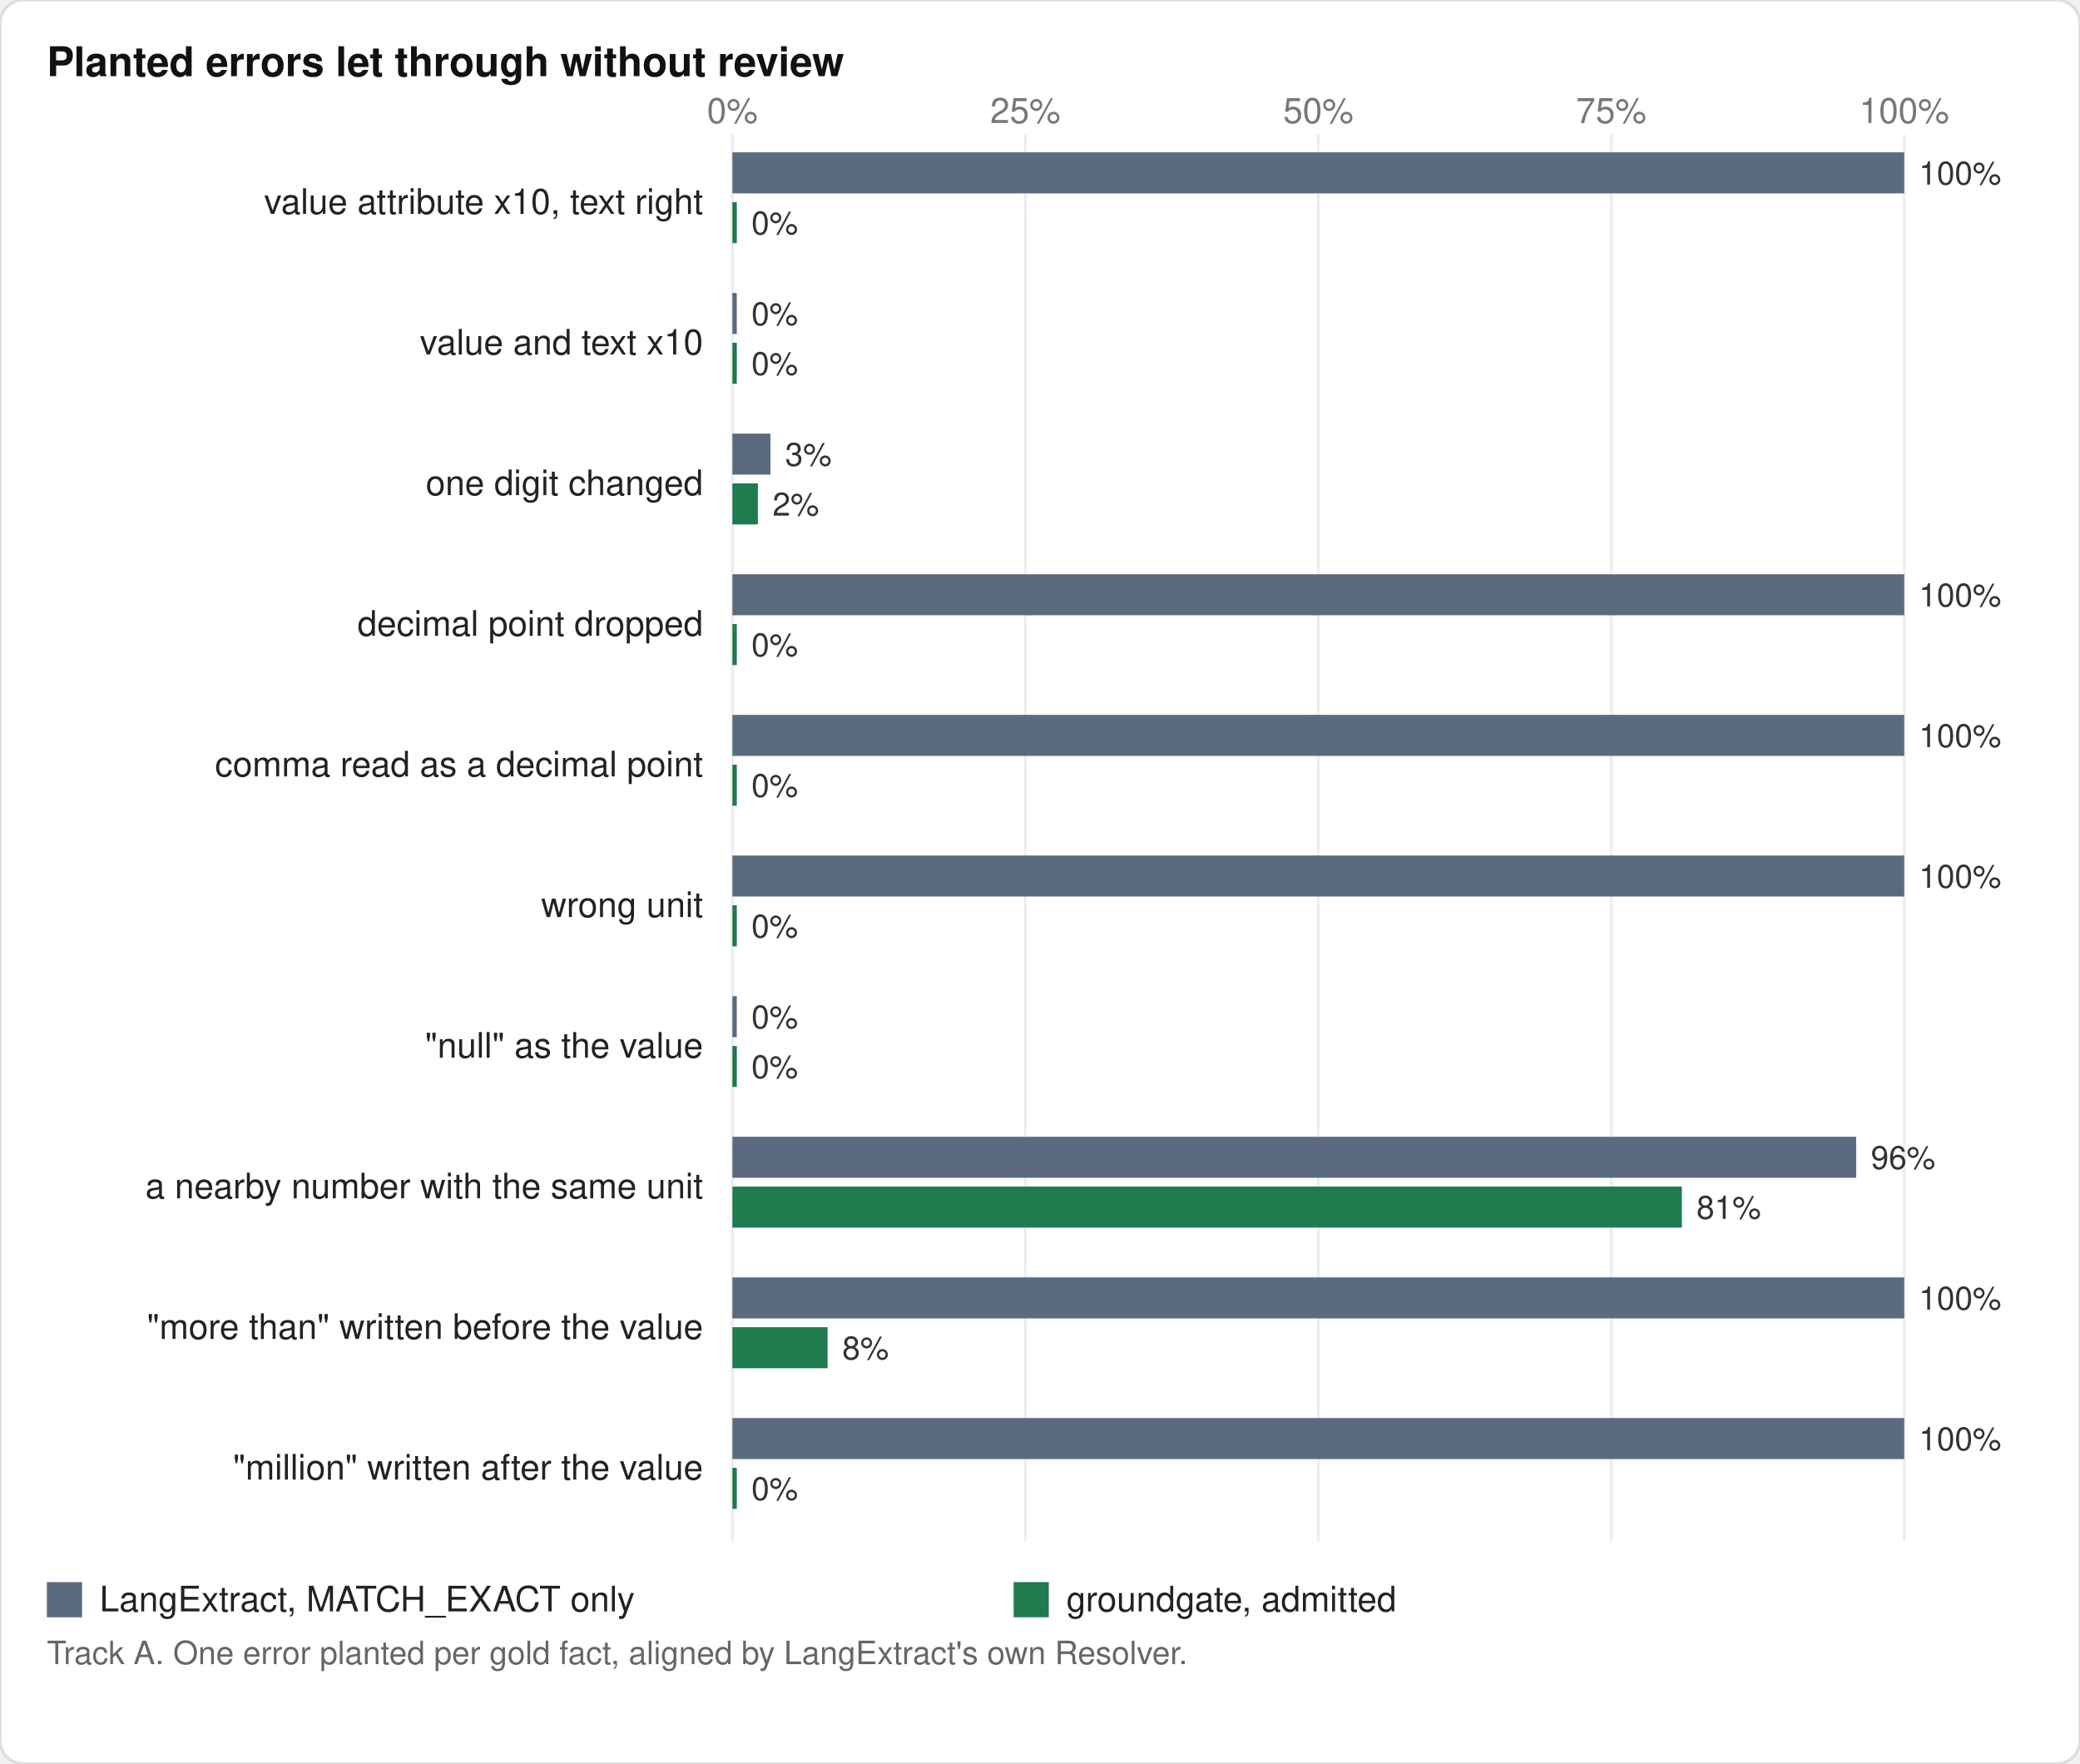
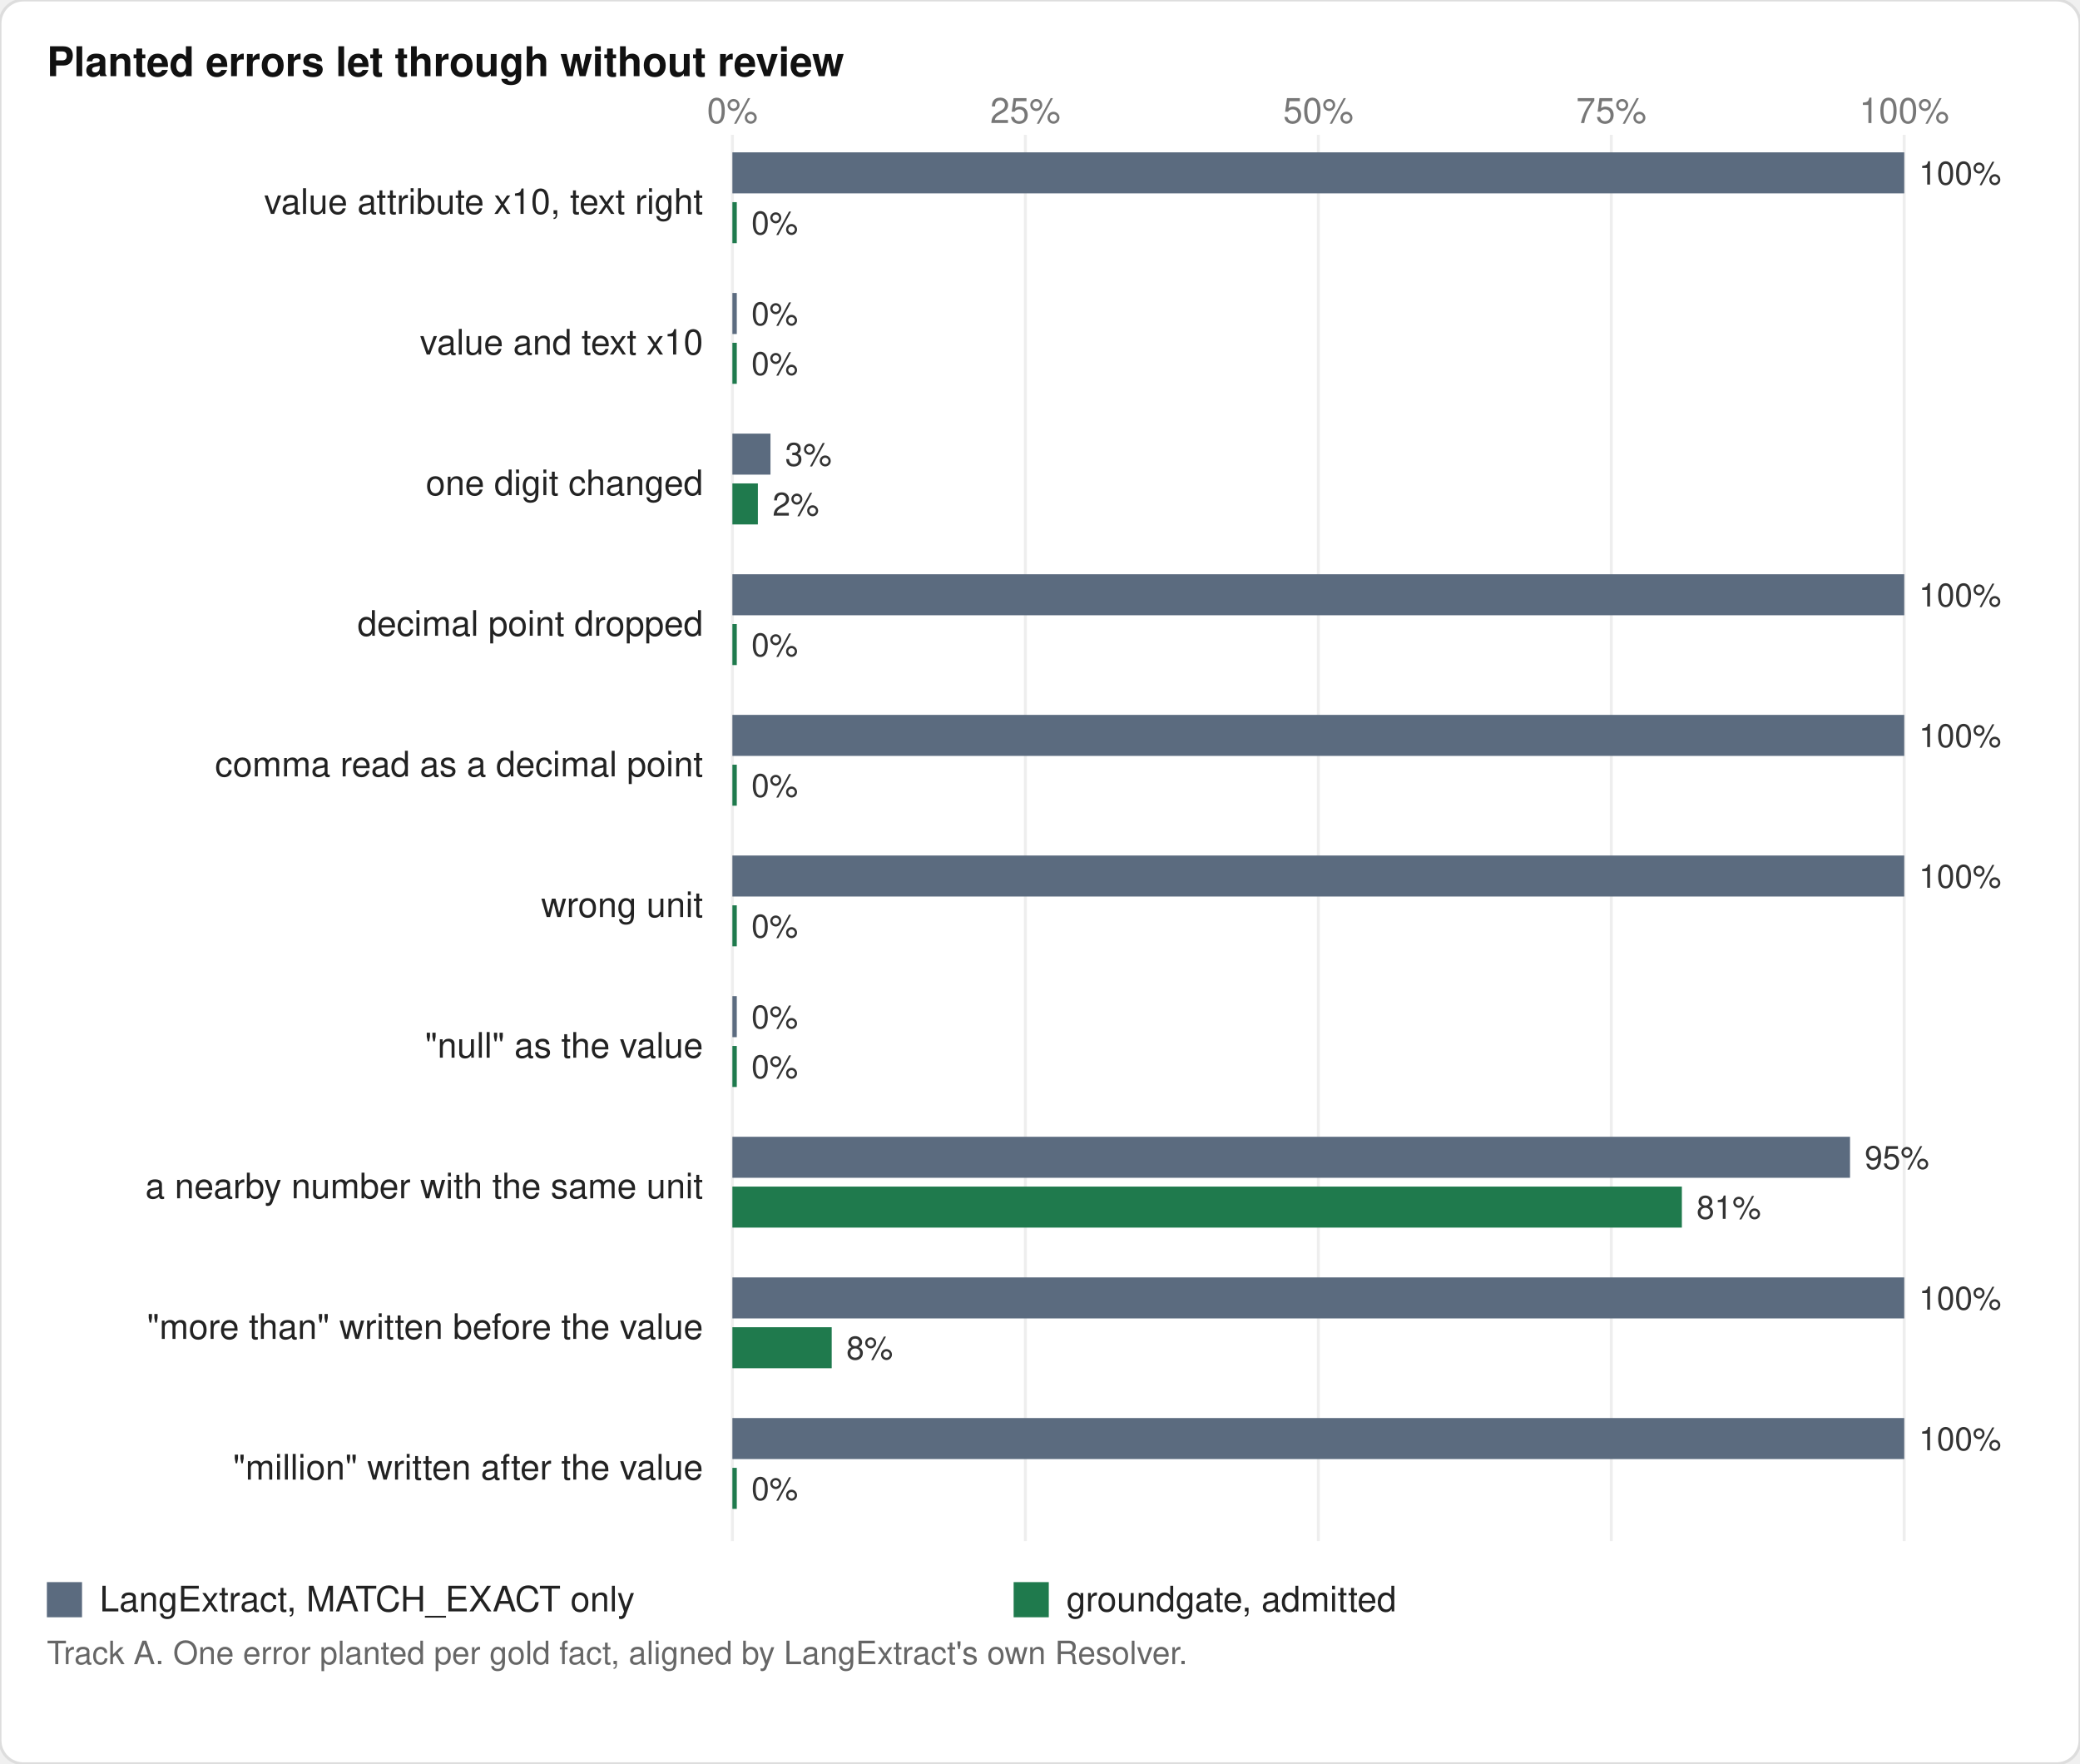
<svg xmlns="http://www.w3.org/2000/svg" viewBox="0 0 710 602" font-family="-apple-system, Segoe UI, Helvetica, Arial, sans-serif" font-size="12">
  <rect width="100%" height="100%" rx="8" fill="#ffffff" stroke="#dddddd" />
  <text x="16" y="26" font-size="14" font-weight="600" fill="#111">Planted errors let through without review</text>
  <line x1="250.0" y1="46" x2="250.0" y2="526" stroke="#eeeeee" />
  <text x="250.0" y="42" text-anchor="middle" fill="#777">0%</text>
  <line x1="350.0" y1="46" x2="350.0" y2="526" stroke="#eeeeee" />
  <text x="350.0" y="42" text-anchor="middle" fill="#777">25%</text>
  <line x1="450.0" y1="46" x2="450.0" y2="526" stroke="#eeeeee" />
  <text x="450.0" y="42" text-anchor="middle" fill="#777">50%</text>
  <line x1="550.0" y1="46" x2="550.0" y2="526" stroke="#eeeeee" />
  <text x="550.0" y="42" text-anchor="middle" fill="#777">75%</text>
  <line x1="650.0" y1="46" x2="650.0" y2="526" stroke="#eeeeee" />
  <text x="650.0" y="42" text-anchor="middle" fill="#777">100%</text>
  <text x="240" y="73.0" text-anchor="end" fill="#222">value attribute x10, text right</text>
  <rect x="250" y="52" width="400.0" height="14" fill="#5b6b7f" />
  <text x="655.0" y="63" fill="#333" font-size="11">100%</text>
  <rect x="250" y="69" width="1.5" height="14" fill="#1f7a4d" />
  <text x="256.5" y="80" fill="#333" font-size="11">0%</text>
  <text x="240" y="121.0" text-anchor="end" fill="#222">value and text x10</text>
  <rect x="250" y="100" width="1.5" height="14" fill="#5b6b7f" />
  <text x="256.5" y="111" fill="#333" font-size="11">0%</text>
  <rect x="250" y="117" width="1.5" height="14" fill="#1f7a4d" />
  <text x="256.5" y="128" fill="#333" font-size="11">0%</text>
  <text x="240" y="169.0" text-anchor="end" fill="#222">one digit changed</text>
  <rect x="250" y="148" width="13.0" height="14" fill="#5b6b7f" />
  <text x="268.0" y="159" fill="#333" font-size="11">3%</text>
  <rect x="250" y="165" width="8.7" height="14" fill="#1f7a4d" />
  <text x="263.7" y="176" fill="#333" font-size="11">2%</text>
  <text x="240" y="217.0" text-anchor="end" fill="#222">decimal point dropped</text>
  <rect x="250" y="196" width="400.0" height="14" fill="#5b6b7f" />
  <text x="655.0" y="207" fill="#333" font-size="11">100%</text>
  <rect x="250" y="213" width="1.5" height="14" fill="#1f7a4d" />
  <text x="256.5" y="224" fill="#333" font-size="11">0%</text>
  <text x="240" y="265.0" text-anchor="end" fill="#222">comma read as a decimal point</text>
  <rect x="250" y="244" width="400.0" height="14" fill="#5b6b7f" />
  <text x="655.0" y="255" fill="#333" font-size="11">100%</text>
  <rect x="250" y="261" width="1.5" height="14" fill="#1f7a4d" />
  <text x="256.5" y="272" fill="#333" font-size="11">0%</text>
  <text x="240" y="313.0" text-anchor="end" fill="#222">wrong unit</text>
  <rect x="250" y="292" width="400.0" height="14" fill="#5b6b7f" />
  <text x="655.0" y="303" fill="#333" font-size="11">100%</text>
  <rect x="250" y="309" width="1.5" height="14" fill="#1f7a4d" />
  <text x="256.5" y="320" fill="#333" font-size="11">0%</text>
  <text x="240" y="361.0" text-anchor="end" fill="#222">"null" as the value</text>
  <rect x="250" y="340" width="1.5" height="14" fill="#5b6b7f" />
  <text x="256.5" y="351" fill="#333" font-size="11">0%</text>
  <rect x="250" y="357" width="1.5" height="14" fill="#1f7a4d" />
  <text x="256.5" y="368" fill="#333" font-size="11">0%</text>
  <text x="240" y="409.0" text-anchor="end" fill="#222">a nearby number with the same unit</text>
-   <rect x="250" y="388" width="383.6" height="14" fill="#5b6b7f" />
-   <text x="638.6" y="399" fill="#333" font-size="11">96%</text>
+   <rect x="250" y="388" width="381.5" height="14" fill="#5b6b7f" />
+   <text x="636.5" y="399" fill="#333" font-size="11">95%</text>
  <rect x="250" y="405" width="324.1" height="14" fill="#1f7a4d" />
  <text x="579.1" y="416" fill="#333" font-size="11">81%</text>
  <text x="240" y="457.0" text-anchor="end" fill="#222">"more than" written before the value</text>
  <rect x="250" y="436" width="400.0" height="14" fill="#5b6b7f" />
  <text x="655.0" y="447" fill="#333" font-size="11">100%</text>
-   <rect x="250" y="453" width="32.5" height="14" fill="#1f7a4d" />
-   <text x="287.5" y="464" fill="#333" font-size="11">8%</text>
+   <rect x="250" y="453" width="33.9" height="14" fill="#1f7a4d" />
+   <text x="288.9" y="464" fill="#333" font-size="11">8%</text>
  <text x="240" y="505.0" text-anchor="end" fill="#222">"million" written after the value</text>
  <rect x="250" y="484" width="400.0" height="14" fill="#5b6b7f" />
  <text x="655.0" y="495" fill="#333" font-size="11">100%</text>
  <rect x="250" y="501" width="1.5" height="14" fill="#1f7a4d" />
  <text x="256.5" y="512" fill="#333" font-size="11">0%</text>
  <rect x="16" y="540" width="12" height="12" fill="#5b6b7f" />
  <text x="34" y="550" fill="#222">LangExtract, MATCH_EXACT only</text>
  <rect x="346" y="540" width="12" height="12" fill="#1f7a4d" />
  <text x="364" y="550" fill="#222">groundgate, admitted</text>
  <text x="16" y="568" fill="#666" font-size="11">Track A. One error planted per gold fact, aligned by LangExtract's own Resolver.</text>
</svg>
